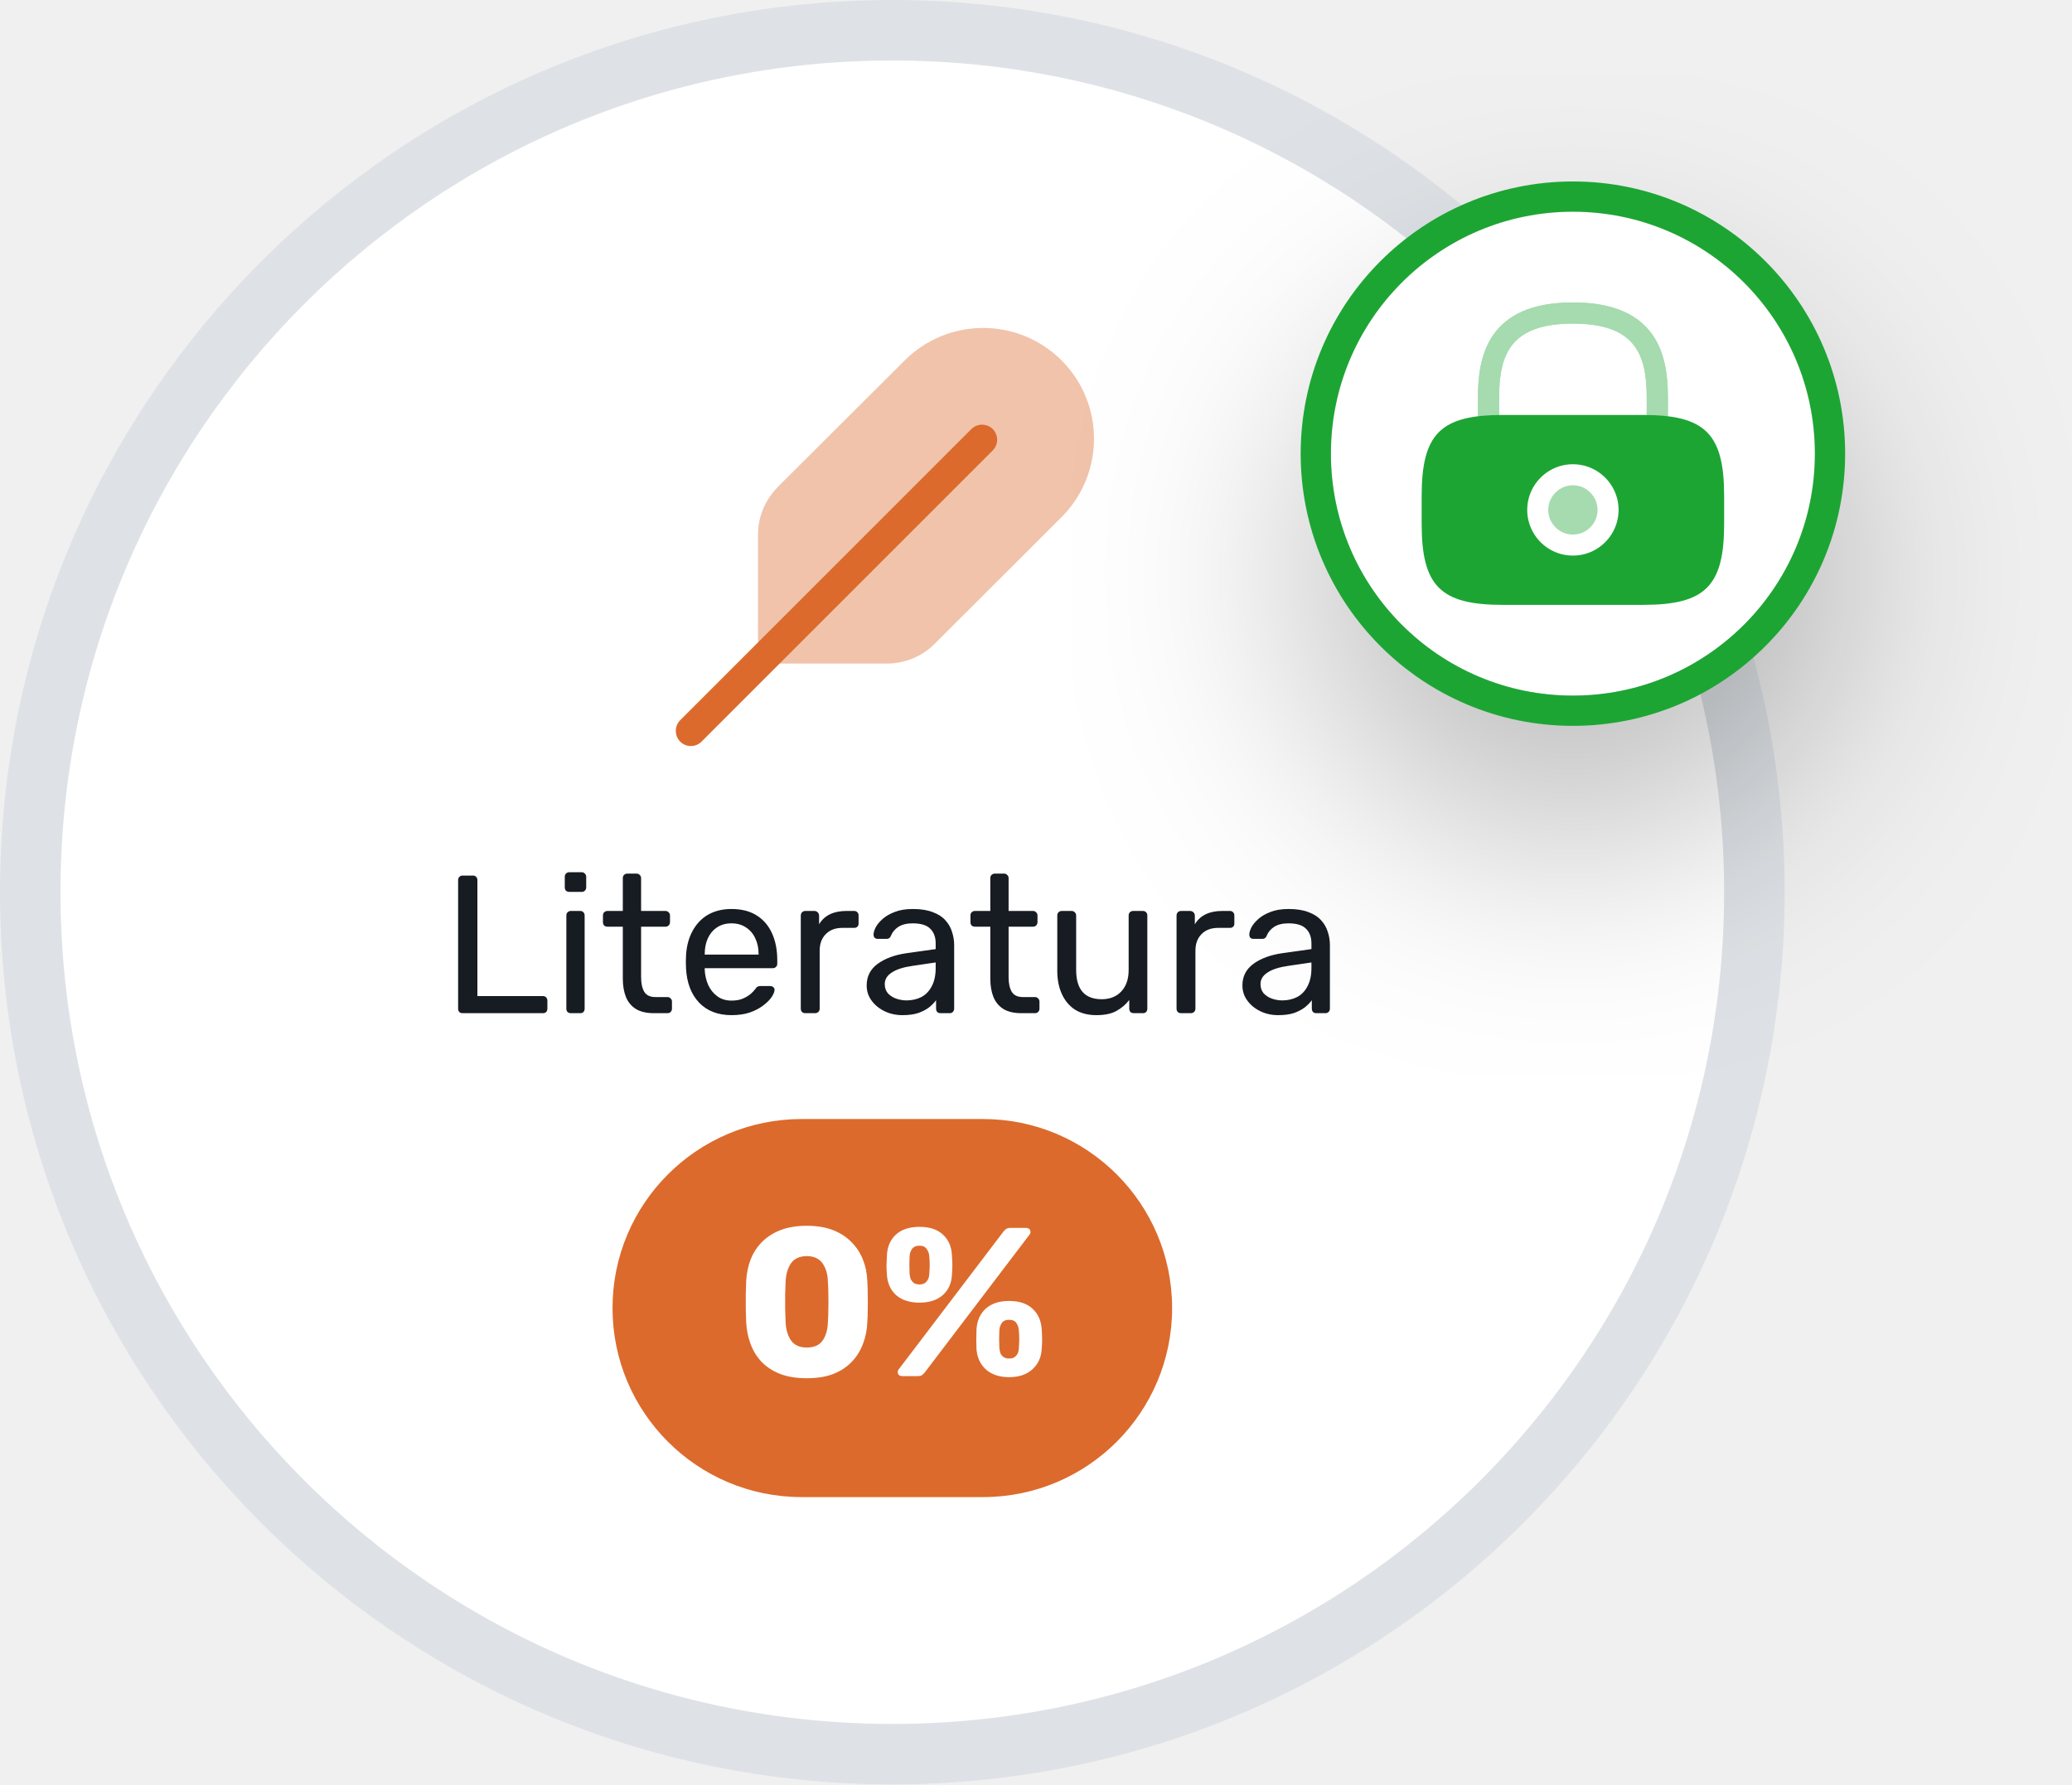
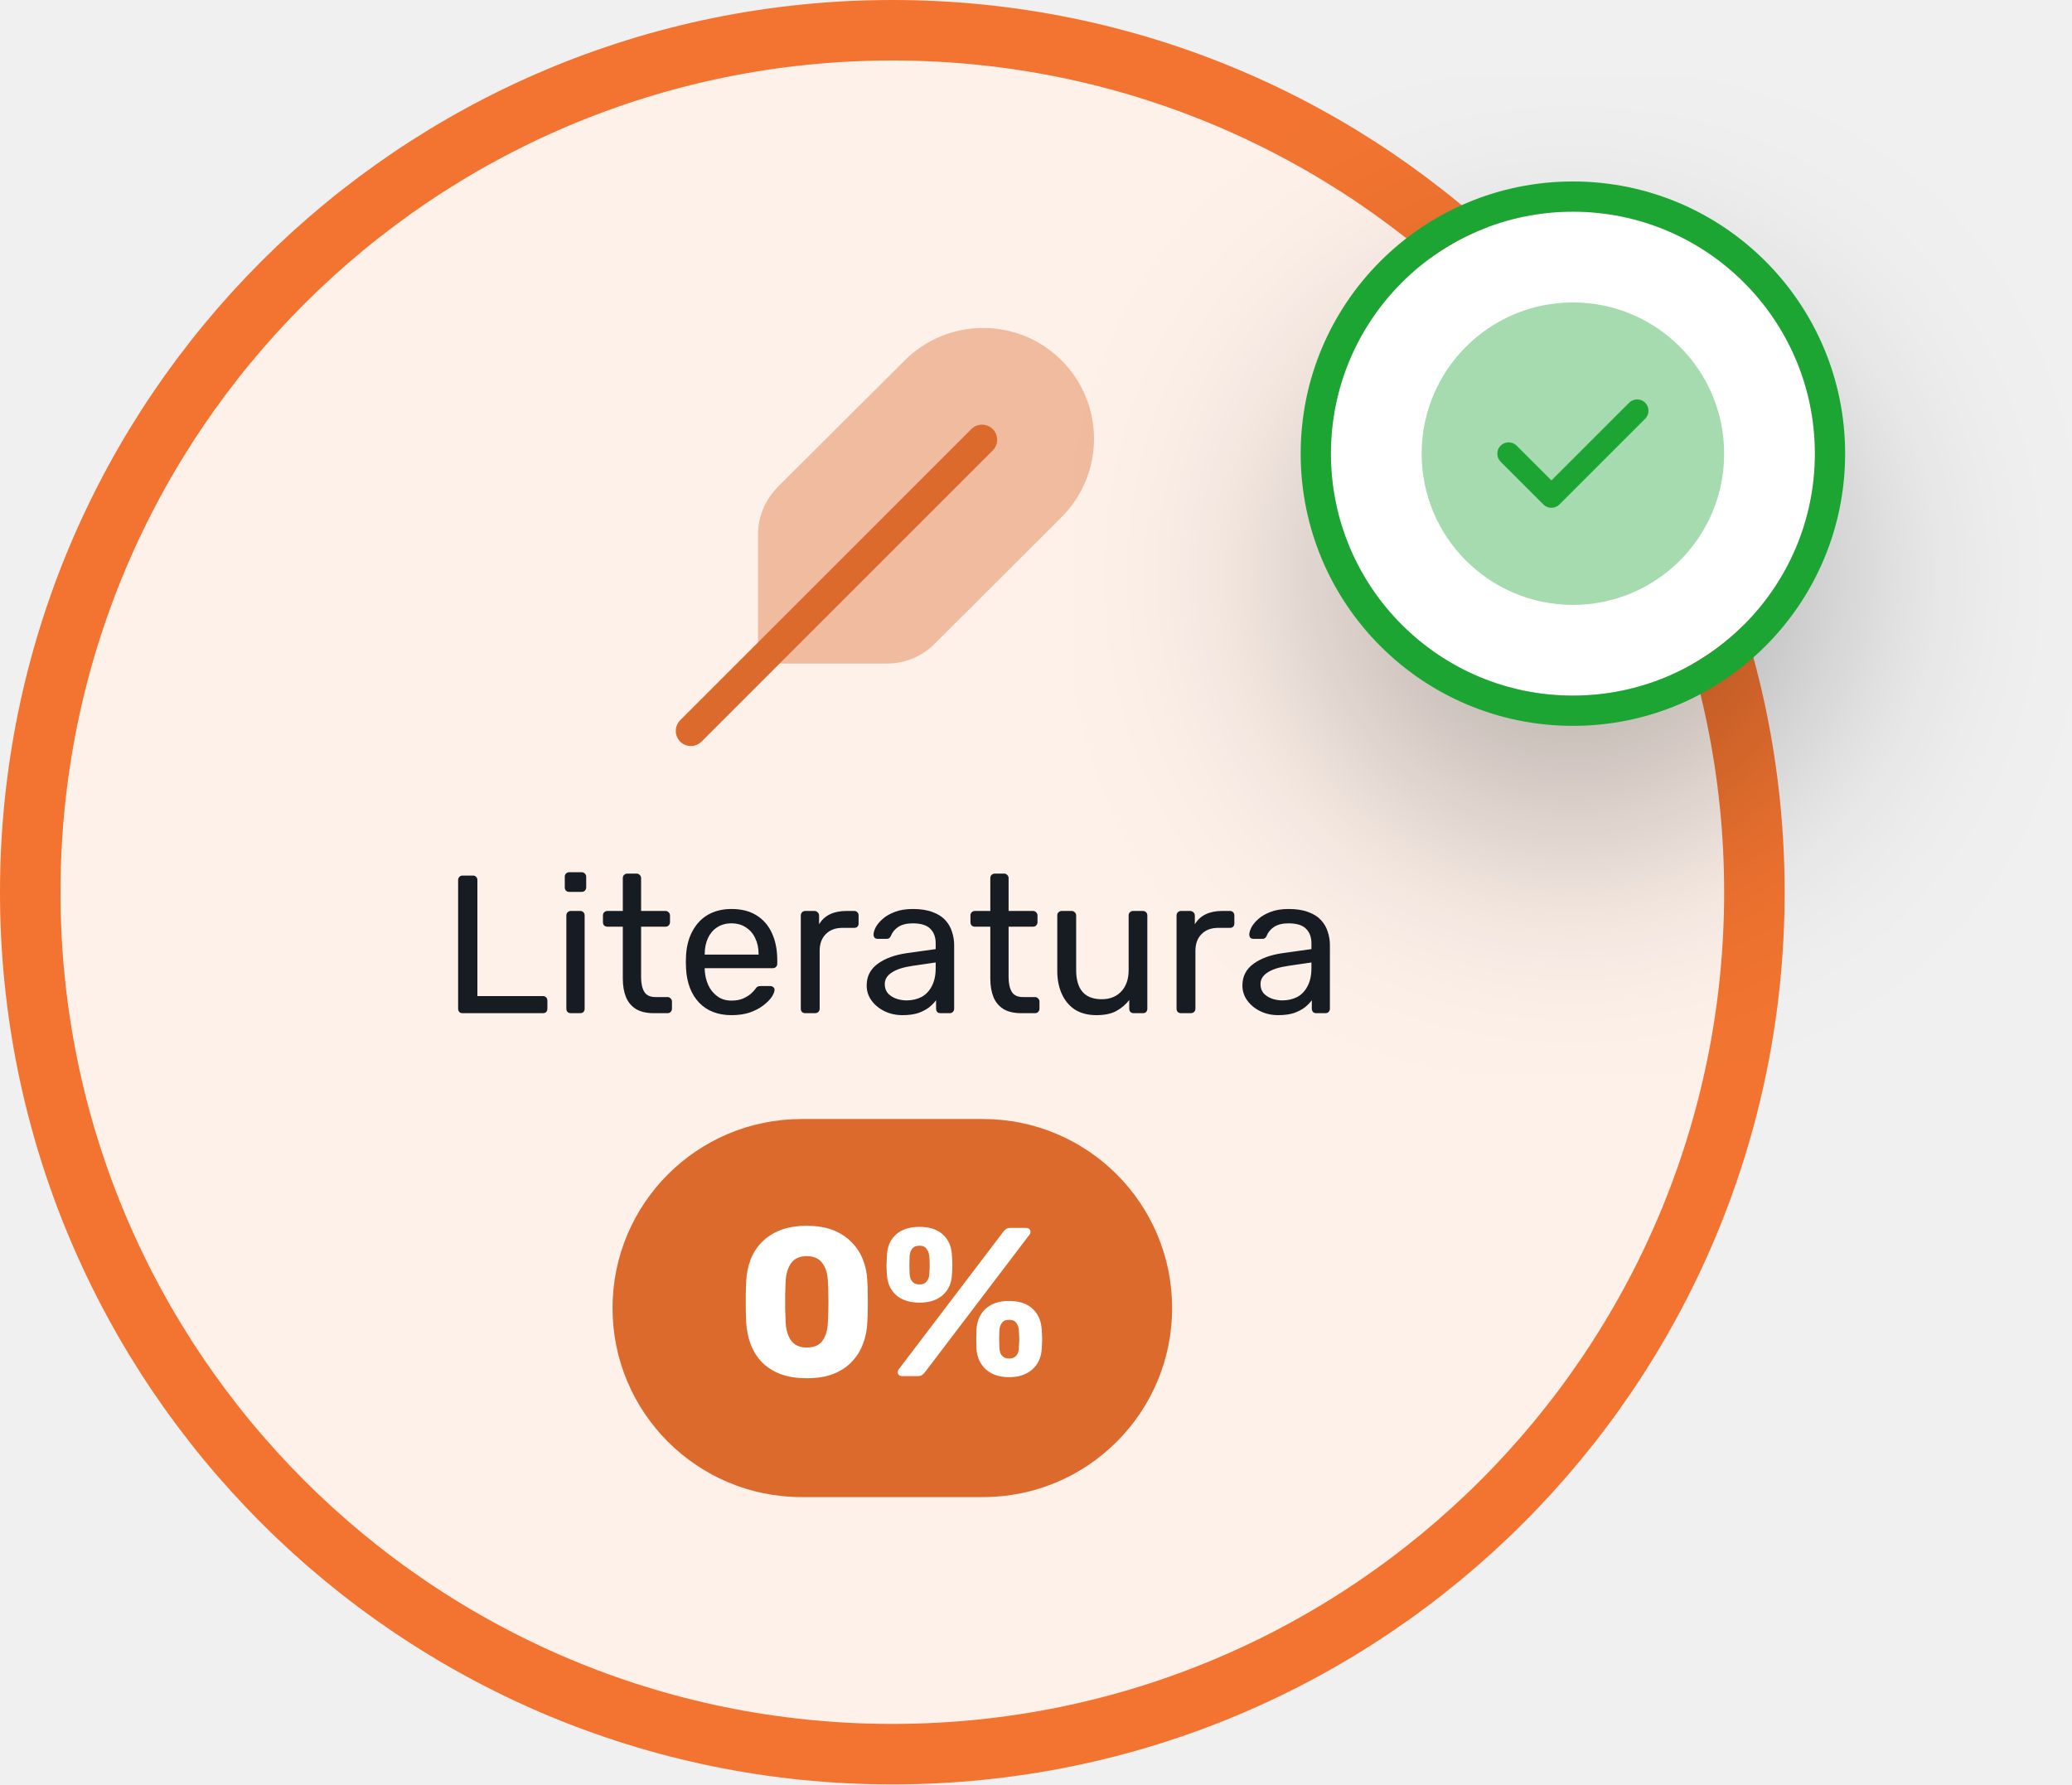
<svg xmlns="http://www.w3.org/2000/svg" width="137" height="118" viewBox="0 0 137 118" fill="none">
-   <rect x="2" y="2" width="114" height="114" rx="57" fill="white" />
-   <rect x="2" y="2" width="114" height="114" rx="57" stroke="#DEE2E6" stroke-width="4" />
-   <g clip-path="url(#clip0_15958_19570)">
-     <mask id="mask0_15958_19570" style="mask-type:luminance" maskUnits="userSpaceOnUse" x="43" y="19" width="32" height="32">
+   <rect x="2" y="2" width="114" height="114" rx="57" fill="#FEF1EA" />
+   <rect x="2" y="2" width="114" height="114" rx="57" stroke="#F27430" stroke-width="4" />
+   <g clip-path="url(#clip0_16167_41078)">
+     <mask id="mask0_16167_41078" style="mask-type:luminance" maskUnits="userSpaceOnUse" x="43" y="19" width="32" height="32">
      <path d="M75 19H43V51H75V19Z" fill="white" />
    </mask>
-     <g mask="url(#mask0_15958_19570)">
+     <g mask="url(#mask0_16167_41078)">
      <path d="M45.68 49.333C45.427 49.333 45.174 49.24 44.974 49.04C44.587 48.653 44.587 48.013 44.974 47.627L64.227 28.373C64.614 27.987 65.254 27.987 65.64 28.373C66.027 28.76 66.027 29.4 65.64 29.787L46.387 49.04C46.187 49.24 45.934 49.333 45.68 49.333Z" fill="#DC6A2C" />
      <g opacity="0.4">
        <path d="M51.413 32.213L59.826 23.827C62.692 20.973 67.319 20.973 70.186 23.827C73.052 26.693 73.052 31.333 70.186 34.2L61.786 42.587C60.959 43.413 59.826 43.88 58.652 43.88H50.119V35.36C50.119 34.173 50.586 33.053 51.426 32.213H51.413Z" fill="#DC6A2C" />
      </g>
    </g>
  </g>
  <path d="M30.59 67C30.494 67 30.421 66.974 30.369 66.922C30.317 66.861 30.291 66.788 30.291 66.701V58.199C30.291 58.112 30.317 58.043 30.369 57.991C30.421 57.93 30.494 57.9 30.59 57.9H31.279C31.365 57.9 31.435 57.93 31.487 57.991C31.539 58.043 31.565 58.112 31.565 58.199V65.869H35.894C35.989 65.869 36.063 65.899 36.115 65.96C36.167 66.012 36.193 66.086 36.193 66.181V66.701C36.193 66.788 36.167 66.861 36.115 66.922C36.063 66.974 35.989 67 35.894 67H30.59ZM37.746 67C37.659 67 37.586 66.974 37.525 66.922C37.473 66.861 37.447 66.788 37.447 66.701V60.539C37.447 60.452 37.473 60.383 37.525 60.331C37.586 60.27 37.659 60.24 37.746 60.24H38.37C38.456 60.24 38.526 60.27 38.578 60.331C38.63 60.383 38.656 60.452 38.656 60.539V66.701C38.656 66.788 38.63 66.861 38.578 66.922C38.526 66.974 38.456 67 38.37 67H37.746ZM37.642 58.979C37.555 58.979 37.481 58.953 37.421 58.901C37.369 58.84 37.343 58.767 37.343 58.68V57.978C37.343 57.891 37.369 57.822 37.421 57.77C37.481 57.709 37.555 57.679 37.642 57.679H38.461C38.547 57.679 38.617 57.709 38.669 57.77C38.73 57.822 38.76 57.891 38.76 57.978V58.68C38.76 58.767 38.73 58.84 38.669 58.901C38.617 58.953 38.547 58.979 38.461 58.979H37.642ZM43.234 67C42.749 67 42.355 66.909 42.051 66.727C41.748 66.536 41.527 66.272 41.388 65.934C41.25 65.587 41.18 65.18 41.18 64.712V61.28H40.166C40.08 61.28 40.006 61.254 39.945 61.202C39.893 61.141 39.867 61.068 39.867 60.981V60.539C39.867 60.452 39.893 60.383 39.945 60.331C40.006 60.27 40.08 60.24 40.166 60.24H41.18V58.069C41.18 57.982 41.206 57.913 41.258 57.861C41.319 57.8 41.393 57.77 41.479 57.77H42.09C42.177 57.77 42.246 57.8 42.298 57.861C42.359 57.913 42.389 57.982 42.389 58.069V60.24H44.001C44.088 60.24 44.157 60.27 44.209 60.331C44.27 60.383 44.3 60.452 44.3 60.539V60.981C44.3 61.068 44.27 61.141 44.209 61.202C44.157 61.254 44.088 61.28 44.001 61.28H42.389V64.621C42.389 65.028 42.459 65.349 42.597 65.583C42.736 65.817 42.983 65.934 43.338 65.934H44.131C44.218 65.934 44.287 65.964 44.339 66.025C44.4 66.077 44.43 66.146 44.43 66.233V66.701C44.43 66.788 44.4 66.861 44.339 66.922C44.287 66.974 44.218 67 44.131 67H43.234ZM48.364 67.13C47.472 67.13 46.761 66.857 46.232 66.311C45.704 65.756 45.413 65.002 45.361 64.049C45.353 63.936 45.348 63.793 45.348 63.62C45.348 63.438 45.353 63.291 45.361 63.178C45.396 62.563 45.539 62.025 45.79 61.566C46.042 61.098 46.384 60.738 46.817 60.487C47.259 60.236 47.775 60.11 48.364 60.11C49.023 60.11 49.573 60.249 50.015 60.526C50.466 60.803 50.808 61.198 51.042 61.709C51.276 62.22 51.393 62.818 51.393 63.503V63.724C51.393 63.819 51.363 63.893 51.302 63.945C51.25 63.997 51.181 64.023 51.094 64.023H46.596C46.596 64.032 46.596 64.049 46.596 64.075C46.596 64.101 46.596 64.123 46.596 64.14C46.614 64.495 46.692 64.829 46.83 65.141C46.969 65.444 47.168 65.691 47.428 65.882C47.688 66.073 48 66.168 48.364 66.168C48.676 66.168 48.936 66.12 49.144 66.025C49.352 65.93 49.521 65.826 49.651 65.713C49.781 65.592 49.868 65.501 49.911 65.44C49.989 65.327 50.05 65.262 50.093 65.245C50.137 65.219 50.206 65.206 50.301 65.206H50.925C51.012 65.206 51.081 65.232 51.133 65.284C51.194 65.327 51.22 65.392 51.211 65.479C51.203 65.609 51.133 65.769 51.003 65.96C50.873 66.142 50.687 66.324 50.444 66.506C50.202 66.688 49.907 66.84 49.56 66.961C49.214 67.074 48.815 67.13 48.364 67.13ZM46.596 63.126H50.158V63.087C50.158 62.697 50.085 62.35 49.937 62.047C49.799 61.744 49.595 61.505 49.326 61.332C49.058 61.15 48.737 61.059 48.364 61.059C47.992 61.059 47.671 61.15 47.402 61.332C47.142 61.505 46.943 61.744 46.804 62.047C46.666 62.35 46.596 62.697 46.596 63.087V63.126ZM53.247 67C53.16 67 53.087 66.974 53.026 66.922C52.974 66.861 52.948 66.788 52.948 66.701V60.552C52.948 60.465 52.974 60.392 53.026 60.331C53.087 60.27 53.16 60.24 53.247 60.24H53.845C53.931 60.24 54.005 60.27 54.066 60.331C54.127 60.392 54.157 60.465 54.157 60.552V61.124C54.33 60.829 54.569 60.608 54.872 60.461C55.175 60.314 55.539 60.24 55.964 60.24H56.484C56.571 60.24 56.64 60.27 56.692 60.331C56.744 60.383 56.77 60.452 56.77 60.539V61.072C56.77 61.159 56.744 61.228 56.692 61.28C56.64 61.332 56.571 61.358 56.484 61.358H55.704C55.236 61.358 54.867 61.497 54.599 61.774C54.33 62.043 54.196 62.411 54.196 62.879V66.701C54.196 66.788 54.166 66.861 54.105 66.922C54.044 66.974 53.971 67 53.884 67H53.247ZM59.67 67.13C59.236 67.13 58.842 67.043 58.487 66.87C58.131 66.697 57.845 66.463 57.629 66.168C57.412 65.873 57.304 65.54 57.304 65.167C57.304 64.569 57.546 64.092 58.032 63.737C58.517 63.382 59.15 63.148 59.93 63.035L61.867 62.762V62.385C61.867 61.969 61.745 61.644 61.503 61.41C61.269 61.176 60.883 61.059 60.346 61.059C59.956 61.059 59.639 61.137 59.397 61.293C59.163 61.449 58.998 61.648 58.903 61.891C58.851 62.021 58.76 62.086 58.63 62.086H58.045C57.949 62.086 57.876 62.06 57.824 62.008C57.78 61.947 57.759 61.878 57.759 61.8C57.759 61.67 57.806 61.51 57.902 61.319C58.006 61.128 58.162 60.942 58.37 60.76C58.578 60.578 58.842 60.426 59.163 60.305C59.492 60.175 59.891 60.11 60.359 60.11C60.879 60.11 61.316 60.179 61.672 60.318C62.027 60.448 62.304 60.626 62.504 60.851C62.712 61.076 62.859 61.332 62.946 61.618C63.041 61.904 63.089 62.194 63.089 62.489V66.701C63.089 66.788 63.058 66.861 62.998 66.922C62.946 66.974 62.876 67 62.79 67H62.192C62.096 67 62.023 66.974 61.971 66.922C61.919 66.861 61.893 66.788 61.893 66.701V66.142C61.78 66.298 61.628 66.454 61.438 66.61C61.247 66.757 61.009 66.883 60.723 66.987C60.437 67.082 60.086 67.13 59.67 67.13ZM59.943 66.155C60.298 66.155 60.623 66.081 60.918 65.934C61.212 65.778 61.442 65.54 61.607 65.219C61.78 64.898 61.867 64.495 61.867 64.01V63.646L60.359 63.867C59.743 63.954 59.28 64.101 58.968 64.309C58.656 64.508 58.5 64.764 58.5 65.076C58.5 65.319 58.569 65.522 58.708 65.687C58.855 65.843 59.037 65.96 59.254 66.038C59.479 66.116 59.709 66.155 59.943 66.155ZM67.533 67C67.048 67 66.653 66.909 66.35 66.727C66.047 66.536 65.826 66.272 65.687 65.934C65.549 65.587 65.479 65.18 65.479 64.712V61.28H64.465C64.379 61.28 64.305 61.254 64.244 61.202C64.192 61.141 64.166 61.068 64.166 60.981V60.539C64.166 60.452 64.192 60.383 64.244 60.331C64.305 60.27 64.379 60.24 64.465 60.24H65.479V58.069C65.479 57.982 65.505 57.913 65.557 57.861C65.618 57.8 65.692 57.77 65.778 57.77H66.389C66.476 57.77 66.545 57.8 66.597 57.861C66.658 57.913 66.688 57.982 66.688 58.069V60.24H68.3C68.387 60.24 68.456 60.27 68.508 60.331C68.569 60.383 68.599 60.452 68.599 60.539V60.981C68.599 61.068 68.569 61.141 68.508 61.202C68.456 61.254 68.387 61.28 68.3 61.28H66.688V64.621C66.688 65.028 66.757 65.349 66.896 65.583C67.035 65.817 67.282 65.934 67.637 65.934H68.43C68.517 65.934 68.586 65.964 68.638 66.025C68.699 66.077 68.729 66.146 68.729 66.233V66.701C68.729 66.788 68.699 66.861 68.638 66.922C68.586 66.974 68.517 67 68.43 67H67.533ZM72.494 67.13C71.94 67.13 71.467 67.009 71.077 66.766C70.696 66.515 70.406 66.168 70.206 65.726C70.007 65.284 69.907 64.777 69.907 64.205V60.539C69.907 60.452 69.933 60.383 69.985 60.331C70.046 60.27 70.12 60.24 70.206 60.24H70.856C70.943 60.24 71.012 60.27 71.064 60.331C71.125 60.383 71.155 60.452 71.155 60.539V64.14C71.155 65.431 71.719 66.077 72.845 66.077C73.383 66.077 73.812 65.908 74.132 65.57C74.462 65.223 74.626 64.747 74.626 64.14V60.539C74.626 60.452 74.652 60.383 74.704 60.331C74.765 60.27 74.839 60.24 74.925 60.24H75.562C75.658 60.24 75.731 60.27 75.783 60.331C75.835 60.383 75.861 60.452 75.861 60.539V66.701C75.861 66.788 75.835 66.861 75.783 66.922C75.731 66.974 75.658 67 75.562 67H74.964C74.878 67 74.804 66.974 74.743 66.922C74.691 66.861 74.665 66.788 74.665 66.701V66.129C74.431 66.432 74.145 66.675 73.807 66.857C73.478 67.039 73.04 67.13 72.494 67.13ZM78.092 67C78.005 67 77.931 66.974 77.871 66.922C77.819 66.861 77.793 66.788 77.793 66.701V60.552C77.793 60.465 77.819 60.392 77.871 60.331C77.931 60.27 78.005 60.24 78.092 60.24H78.69C78.776 60.24 78.85 60.27 78.911 60.331C78.971 60.392 79.002 60.465 79.002 60.552V61.124C79.175 60.829 79.413 60.608 79.717 60.461C80.02 60.314 80.384 60.24 80.809 60.24H81.329C81.415 60.24 81.485 60.27 81.537 60.331C81.589 60.383 81.615 60.452 81.615 60.539V61.072C81.615 61.159 81.589 61.228 81.537 61.28C81.485 61.332 81.415 61.358 81.329 61.358H80.549C80.081 61.358 79.712 61.497 79.444 61.774C79.175 62.043 79.041 62.411 79.041 62.879V66.701C79.041 66.788 79.01 66.861 78.95 66.922C78.889 66.974 78.815 67 78.729 67H78.092ZM84.514 67.13C84.081 67.13 83.687 67.043 83.332 66.87C82.976 66.697 82.69 66.463 82.474 66.168C82.257 65.873 82.148 65.54 82.148 65.167C82.148 64.569 82.391 64.092 82.876 63.737C83.362 63.382 83.995 63.148 84.775 63.035L86.712 62.762V62.385C86.712 61.969 86.59 61.644 86.347 61.41C86.114 61.176 85.728 61.059 85.191 61.059C84.8 61.059 84.484 61.137 84.242 61.293C84.007 61.449 83.843 61.648 83.748 61.891C83.695 62.021 83.605 62.086 83.475 62.086H82.889C82.794 62.086 82.721 62.06 82.668 62.008C82.625 61.947 82.603 61.878 82.603 61.8C82.603 61.67 82.651 61.51 82.746 61.319C82.85 61.128 83.007 60.942 83.215 60.76C83.422 60.578 83.687 60.426 84.007 60.305C84.337 60.175 84.736 60.11 85.204 60.11C85.724 60.11 86.161 60.179 86.516 60.318C86.872 60.448 87.149 60.626 87.349 60.851C87.556 61.076 87.704 61.332 87.79 61.618C87.886 61.904 87.933 62.194 87.933 62.489V66.701C87.933 66.788 87.903 66.861 87.843 66.922C87.79 66.974 87.721 67 87.635 67H87.037C86.941 67 86.868 66.974 86.816 66.922C86.763 66.861 86.737 66.788 86.737 66.701V66.142C86.625 66.298 86.473 66.454 86.282 66.61C86.092 66.757 85.853 66.883 85.567 66.987C85.281 67.082 84.93 67.13 84.514 67.13ZM84.787 66.155C85.143 66.155 85.468 66.081 85.763 65.934C86.057 65.778 86.287 65.54 86.451 65.219C86.625 64.898 86.712 64.495 86.712 64.01V63.646L85.204 63.867C84.588 63.954 84.124 64.101 83.812 64.309C83.501 64.508 83.344 64.764 83.344 65.076C83.344 65.319 83.414 65.522 83.552 65.687C83.7 65.843 83.882 65.96 84.099 66.038C84.324 66.116 84.553 66.155 84.787 66.155Z" fill="#171B22" />
  <rect x="40.5" y="74" width="37" height="25" rx="12.5" fill="#DC6A2C" />
  <path d="M53.342 91.14C52.67 91.14 52.086 91.047 51.592 90.86C51.097 90.664 50.686 90.398 50.36 90.062C50.042 89.726 49.8 89.334 49.632 88.886C49.464 88.438 49.366 87.957 49.338 87.444C49.328 87.192 49.319 86.907 49.31 86.59C49.31 86.263 49.31 85.937 49.31 85.61C49.319 85.274 49.328 84.975 49.338 84.714C49.366 84.201 49.464 83.725 49.632 83.286C49.809 82.838 50.061 82.451 50.388 82.124C50.724 81.788 51.134 81.527 51.62 81.34C52.114 81.153 52.688 81.06 53.342 81.06C54.004 81.06 54.578 81.153 55.064 81.34C55.549 81.527 55.955 81.788 56.282 82.124C56.618 82.451 56.874 82.838 57.052 83.286C57.229 83.725 57.327 84.201 57.346 84.714C57.364 84.975 57.374 85.274 57.374 85.61C57.383 85.937 57.383 86.263 57.374 86.59C57.374 86.907 57.364 87.192 57.346 87.444C57.327 87.957 57.229 88.438 57.052 88.886C56.884 89.334 56.636 89.726 56.31 90.062C55.992 90.398 55.586 90.664 55.092 90.86C54.606 91.047 54.023 91.14 53.342 91.14ZM53.342 89.11C53.827 89.11 54.177 88.956 54.392 88.648C54.616 88.331 54.732 87.906 54.742 87.374C54.76 87.103 54.77 86.819 54.77 86.52C54.779 86.221 54.779 85.923 54.77 85.624C54.77 85.325 54.76 85.05 54.742 84.798C54.732 84.285 54.616 83.869 54.392 83.552C54.177 83.235 53.827 83.071 53.342 83.062C52.856 83.071 52.506 83.235 52.292 83.552C52.077 83.869 51.96 84.285 51.942 84.798C51.932 85.05 51.923 85.325 51.914 85.624C51.914 85.923 51.914 86.221 51.914 86.52C51.923 86.819 51.932 87.103 51.942 87.374C51.96 87.906 52.082 88.331 52.306 88.648C52.53 88.956 52.875 89.11 53.342 89.11ZM59.679 91C59.465 91 59.357 90.907 59.357 90.72C59.357 90.664 59.376 90.613 59.413 90.566L66.329 81.466C66.395 81.382 66.46 81.317 66.525 81.27C66.591 81.223 66.689 81.2 66.819 81.2H67.813C68.028 81.2 68.135 81.293 68.135 81.48C68.135 81.536 68.117 81.587 68.079 81.634L61.163 90.734C61.098 90.818 61.033 90.883 60.967 90.93C60.902 90.977 60.804 91 60.673 91H59.679ZM66.721 91.07C66.087 91.07 65.578 90.902 65.195 90.566C64.822 90.23 64.612 89.782 64.565 89.222C64.556 88.979 64.551 88.765 64.551 88.578C64.551 88.391 64.556 88.167 64.565 87.906C64.603 87.337 64.803 86.884 65.167 86.548C65.541 86.203 66.059 86.03 66.721 86.03C67.393 86.03 67.911 86.203 68.275 86.548C68.639 86.884 68.84 87.337 68.877 87.906C68.896 88.167 68.905 88.391 68.905 88.578C68.905 88.765 68.896 88.979 68.877 89.222C68.84 89.782 68.63 90.23 68.247 90.566C67.865 90.902 67.356 91.07 66.721 91.07ZM66.721 89.838C66.88 89.838 67.001 89.805 67.085 89.74C67.179 89.675 67.249 89.591 67.295 89.488C67.342 89.376 67.365 89.259 67.365 89.138C67.384 88.923 67.393 88.727 67.393 88.55C67.393 88.373 67.384 88.181 67.365 87.976C67.356 87.799 67.305 87.64 67.211 87.5C67.118 87.351 66.955 87.276 66.721 87.276C66.488 87.276 66.325 87.351 66.231 87.5C66.138 87.64 66.087 87.799 66.077 87.976C66.068 88.181 66.063 88.373 66.063 88.55C66.063 88.727 66.068 88.923 66.077 89.138C66.087 89.259 66.11 89.376 66.147 89.488C66.194 89.591 66.264 89.675 66.357 89.74C66.451 89.805 66.572 89.838 66.721 89.838ZM60.799 86.142C60.155 86.142 59.642 85.979 59.259 85.652C58.886 85.316 58.681 84.868 58.643 84.308C58.625 84.065 58.615 83.855 58.615 83.678C58.625 83.491 58.634 83.267 58.643 83.006C58.671 82.437 58.867 81.984 59.231 81.648C59.605 81.303 60.127 81.13 60.799 81.13C61.471 81.13 61.989 81.303 62.353 81.648C62.717 81.984 62.913 82.437 62.941 83.006C62.96 83.267 62.969 83.491 62.969 83.678C62.969 83.855 62.96 84.065 62.941 84.308C62.913 84.868 62.708 85.316 62.325 85.652C61.943 85.979 61.434 86.142 60.799 86.142ZM60.799 84.938C60.949 84.938 61.07 84.905 61.163 84.84C61.257 84.765 61.327 84.677 61.373 84.574C61.42 84.462 61.443 84.35 61.443 84.238C61.462 84.023 61.471 83.827 61.471 83.65C61.471 83.473 61.462 83.281 61.443 83.076C61.434 82.899 61.378 82.74 61.275 82.6C61.182 82.451 61.023 82.376 60.799 82.376C60.566 82.376 60.398 82.451 60.295 82.6C60.202 82.74 60.151 82.899 60.141 83.076C60.132 83.281 60.127 83.473 60.127 83.65C60.127 83.827 60.132 84.023 60.141 84.238C60.151 84.35 60.174 84.462 60.211 84.574C60.258 84.677 60.328 84.765 60.421 84.84C60.515 84.905 60.641 84.938 60.799 84.938Z" fill="white" />
-   <g filter="url(#filter0_d_15958_19570)">
+   <g filter="url(#filter0_d_16167_41078)">
    <rect x="88" y="14" width="32" height="32" rx="16" fill="white" />
    <rect x="87" y="13" width="34" height="34" rx="17" stroke="#1DA534" stroke-width="2" />
-     <path opacity="0.4" d="M103.999 32.84C104.485 32.84 104.879 33.234 104.879 33.72C104.879 34.206 104.485 34.6 103.999 34.6C103.513 34.6 103.119 34.206 103.119 33.72C103.119 33.234 103.513 32.84 103.999 32.84Z" fill="#1DA534" stroke="#1DA534" stroke-width="1.5" />
-     <path d="M99.35 28.19H108.65C110.674 28.19 111.735 28.511 112.332 29.108C112.929 29.705 113.25 30.766 113.25 32.79V34.65C113.25 36.673 112.929 37.736 112.332 38.333C111.735 38.929 110.673 39.249 108.65 39.249H99.35C97.327 39.249 96.265 38.929 95.668 38.333C95.071 37.736 94.75 36.673 94.75 34.65V32.79C94.75 30.766 95.071 29.705 95.668 29.108C96.265 28.511 97.326 28.19 99.35 28.19ZM104 29.95C101.914 29.95 100.23 31.648 100.23 33.72C100.231 35.793 101.914 37.49 104 37.49C106.086 37.49 107.769 35.793 107.77 33.72C107.77 31.648 106.086 29.95 104 29.95Z" fill="#1DA534" stroke="#1DA534" stroke-width="1.5" />
-     <g opacity="0.4">
-       <mask id="path-12-inside-1_15958_19570" fill="white">
-         <path d="M99.121 27.45V26.28C99.121 23.35 99.951 21.4 104.001 21.4C108.051 21.4 108.881 23.35 108.881 26.28V27.45C109.391 27.46 109.851 27.48 110.281 27.54V26.28C110.281 23.58 109.631 20 104.001 20C98.371 20 97.721 23.58 97.721 26.28V27.53C98.141 27.48 98.611 27.45 99.121 27.45Z" />
-       </mask>
-       <path d="M99.121 27.45V26.28C99.121 23.35 99.951 21.4 104.001 21.4C108.051 21.4 108.881 23.35 108.881 26.28V27.45C109.391 27.46 109.851 27.48 110.281 27.54V26.28C110.281 23.58 109.631 20 104.001 20C98.371 20 97.721 23.58 97.721 26.28V27.53C98.141 27.48 98.611 27.45 99.121 27.45Z" fill="#1DA534" />
-       <path d="M99.121 27.45V28.95H100.621V27.45H99.121ZM108.881 27.45H107.381V28.921L108.851 28.95L108.881 27.45ZM110.281 27.54L110.073 29.026L111.781 29.264V27.54H110.281ZM110.281 26.28H108.781H110.281ZM97.721 27.53H96.221V29.219L97.898 29.02L97.721 27.53ZM99.121 27.45H100.621V26.28H99.121H97.621V27.45H99.121ZM99.121 26.28H100.621C100.621 24.883 100.837 24.129 101.193 23.703C101.498 23.338 102.182 22.9 104.001 22.9V21.4V19.9C101.769 19.9 100.014 20.436 98.891 21.779C97.82 23.061 97.621 24.747 97.621 26.28H99.121ZM104.001 21.4V22.9C105.819 22.9 106.504 23.338 106.809 23.703C107.165 24.129 107.381 24.883 107.381 26.28H108.881H110.381C110.381 24.747 110.182 23.061 109.11 21.779C107.988 20.436 106.232 19.9 104.001 19.9V21.4ZM108.881 26.28H107.381V27.45H108.881H110.381V26.28H108.881ZM108.881 27.45L108.851 28.95C109.349 28.959 109.735 28.979 110.073 29.026L110.281 27.54L110.488 26.054C109.966 25.982 109.433 25.96 108.91 25.95L108.881 27.45ZM110.281 27.54H111.781V26.28H110.281H108.781V27.54H110.281ZM110.281 26.28H111.781C111.781 24.867 111.625 22.895 110.479 21.265C109.257 19.525 107.156 18.5 104.001 18.5V20V21.5C106.475 21.5 107.515 22.265 108.025 22.99C108.611 23.825 108.781 24.993 108.781 26.28H110.281ZM104.001 20V18.5C100.845 18.5 98.745 19.525 97.522 21.265C96.376 22.895 96.221 24.867 96.221 26.28H97.721H99.221C99.221 24.993 99.39 23.825 99.977 22.99C100.487 22.265 101.526 21.5 104.001 21.5V20ZM97.721 26.28H96.221V27.53H97.721H99.221V26.28H97.721ZM97.721 27.53L97.898 29.02C98.258 28.977 98.669 28.95 99.121 28.95V27.45V25.95C98.552 25.95 98.023 25.983 97.543 26.041L97.721 27.53Z" fill="#1DA534" mask="url(#path-12-inside-1_15958_19570)" />
-     </g>
+     <path opacity="0.4" d="M104 40C109.523 40 114 35.523 114 30C114 24.477 109.523 20 104 20C98.477 20 94 24.477 94 30C94 35.523 98.477 40 104 40Z" fill="#1DA534" />
+     <path d="M102.579 33.58C102.379 33.58 102.189 33.5 102.049 33.36L99.219 30.53C98.93 30.24 98.93 29.76 99.219 29.47C99.51 29.18 99.99 29.18 100.279 29.47L102.579 31.77L107.719 26.63C108.009 26.34 108.489 26.34 108.779 26.63C109.069 26.92 109.069 27.4 108.779 27.69L103.109 33.36C102.969 33.5 102.779 33.58 102.579 33.58Z" fill="#1DA534" />
  </g>
  <defs>
-     <filter id="filter0_d_15958_19570" x="71" y="5" width="66" height="66" filterUnits="userSpaceOnUse" color-interpolation-filters="sRGB">
+     <filter id="filter0_d_16167_41078" x="71" y="5" width="66" height="66" filterUnits="userSpaceOnUse" color-interpolation-filters="sRGB">
      <feFlood flood-opacity="0" result="BackgroundImageFix" />
      <feColorMatrix in="SourceAlpha" type="matrix" values="0 0 0 0 0 0 0 0 0 0 0 0 0 0 0 0 0 0 127 0" result="hardAlpha" />
      <feOffset dy="8" />
      <feGaussianBlur stdDeviation="7.5" />
      <feColorMatrix type="matrix" values="0 0 0 0 0 0 0 0 0 0 0 0 0 0 0 0 0 0 0.25 0" />
-       <feBlend mode="normal" in2="BackgroundImageFix" result="effect1_dropShadow_15958_19570" />
-       <feBlend mode="normal" in="SourceGraphic" in2="effect1_dropShadow_15958_19570" result="shape" />
+       <feBlend mode="normal" in2="BackgroundImageFix" result="effect1_dropShadow_16167_41078" />
+       <feBlend mode="normal" in="SourceGraphic" in2="effect1_dropShadow_16167_41078" result="shape" />
    </filter>
-     <clipPath id="clip0_15958_19570">
+     <clipPath id="clip0_16167_41078">
      <rect width="32" height="32" fill="white" transform="translate(43 19)" />
    </clipPath>
  </defs>
</svg>
